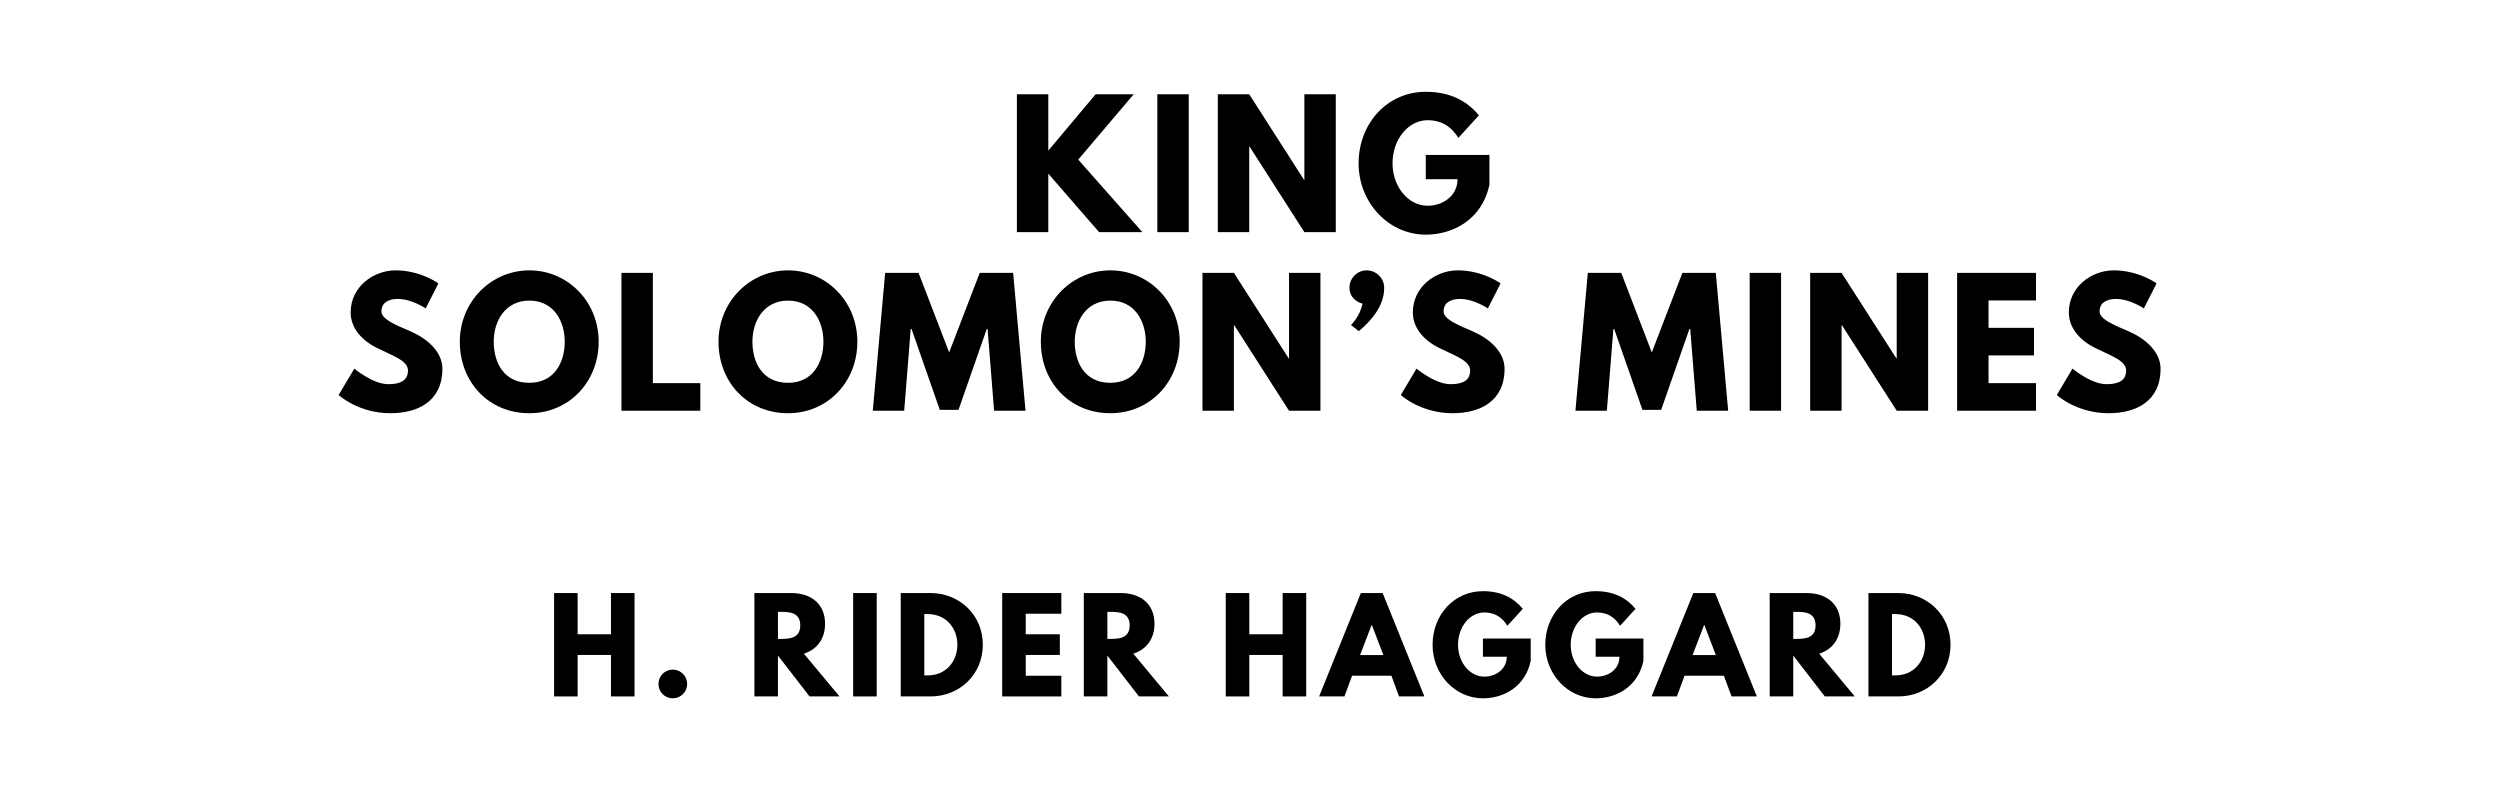
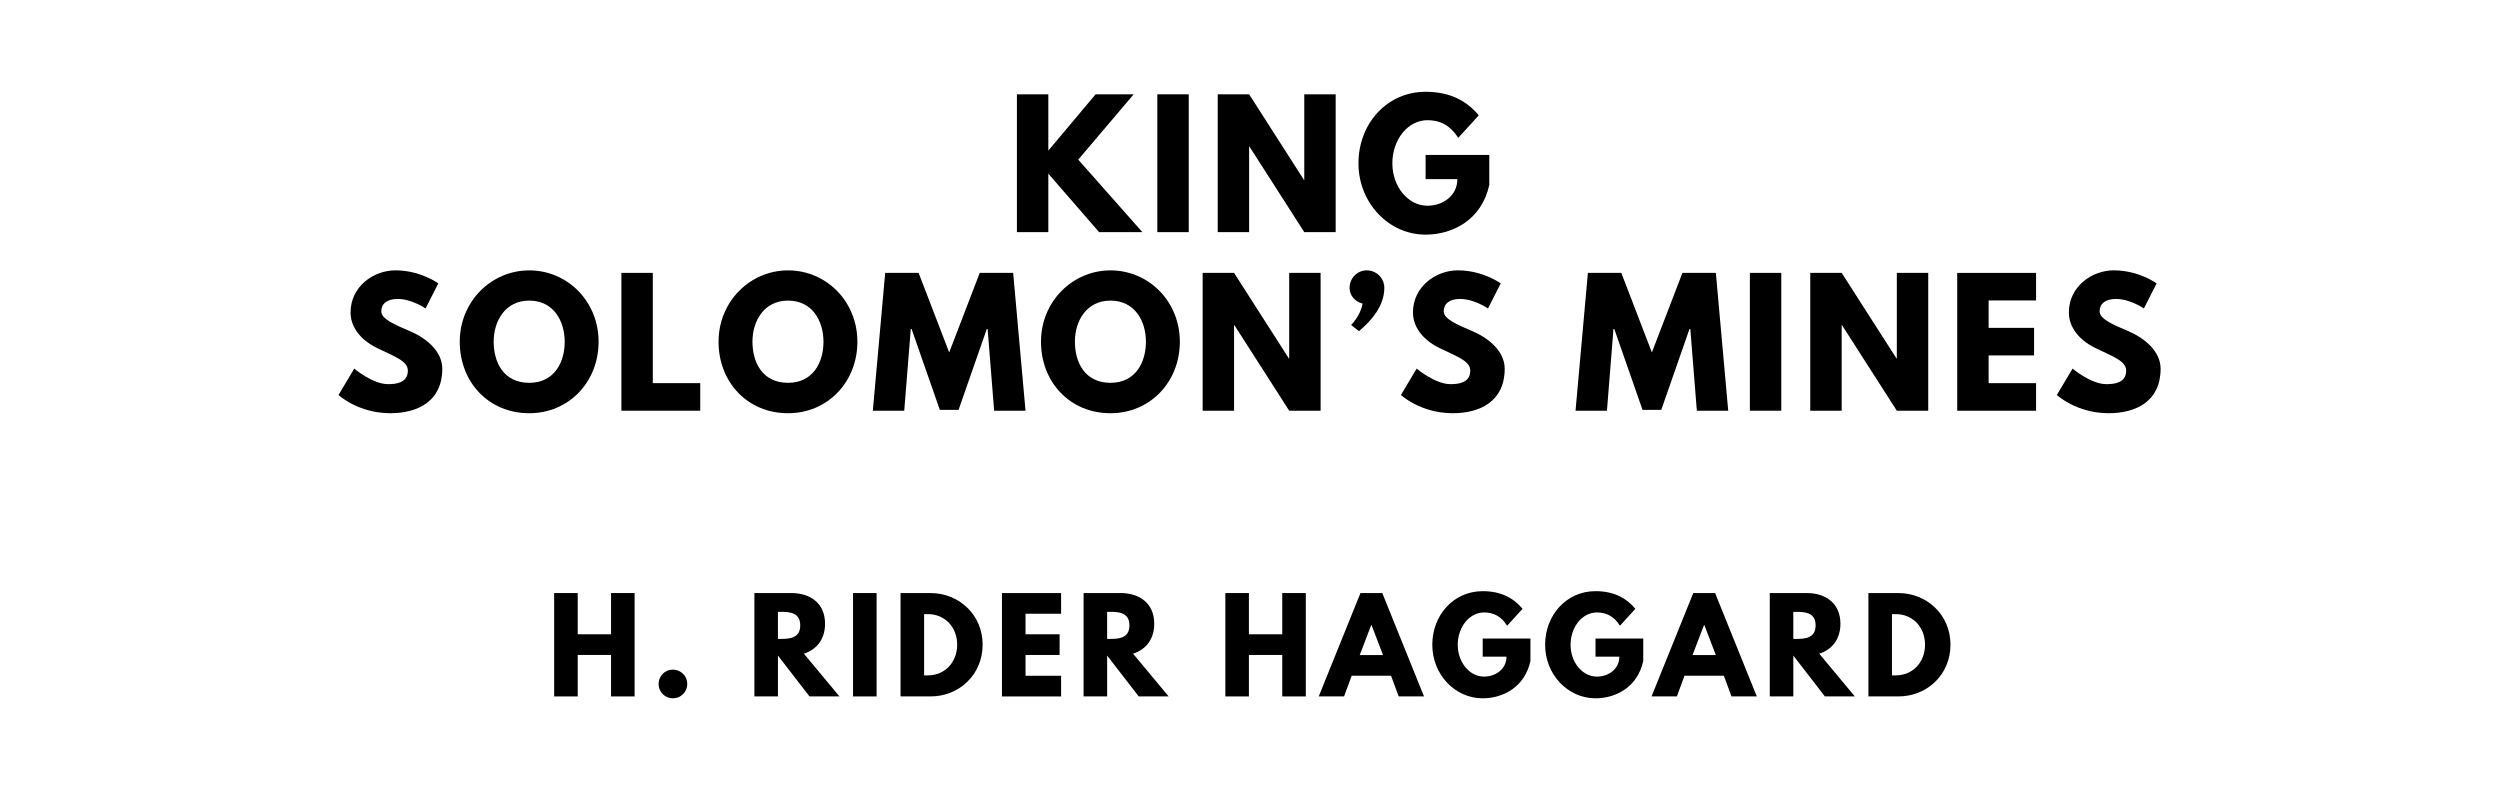
<svg xmlns="http://www.w3.org/2000/svg" version="1.1" viewBox="0 0 1400 440">
  <g aria-label="KING">
-     <path d="M 639.728,130 603.798,89.392 634.863,52.807 H 613.529 L 587.05,84.339 V 52.807 H 569.459 V 130 h 17.591 V 97.251 L 615.494,130 Z" />
-     <path d="M 665.697,52.807 H 648.107 V 130 h 17.591 z" />
-     <path d="m 699.572,82.094 h 0.187 L 730.449,130 h 17.591 V 52.807 h -17.591 v 47.906 h -0.187 L 699.572,52.807 H 681.981 V 130 h 17.591 z" />
-     <path d="m 834.085,86.772 h -35.649 v 13.567 h 17.778 c 0,9.45 -8.327,14.877 -16.749,14.877 -10.854,0 -19.649,-10.667 -19.649,-23.766 0,-13.38 8.795,-24.14 19.649,-24.14 6.83,0 12.725,2.713 17.216,9.918 L 828.19,64.596 c -6.737,-8.14 -16.187,-13.193 -29.754,-13.193 -21.708,0 -37.614,17.871 -37.614,40.047 0,22.082 16.842,39.953 37.614,39.953 15.158,0 31.439,-8.327 35.649,-27.883 z" />
+     <path d="M639.73,130.00l-24.23,0.00l-28.44-32.75l0.00,32.75l-17.59,0.00l0.00-77.19l17.59,0.00l0.00,31.53l26.48-31.53l21.33,0.00l-31.06,36.58z" />
+     <path d="M665.69,52.81l0.00,77.19l-17.59,0.00l0.00-77.19l17.59,0.00z" />
+     <path d="M699.51,82.09l0.00,47.91l-17.59,0.00l0.00-77.19l17.59,0.00l30.69,47.91l0.19,0.00l0.00-47.91l17.59,0.00l0.00,77.19l-17.59,0.00l-30.69-47.91l-0.19,0.00z" />
+     <path d="M834.00,86.77l0.00,16.75c-4.21,19.56-20.49,27.88-35.65,27.88c-20.77,0.00-37.61-17.87-37.61-39.95c0.00-22.18,15.91-40.05,37.61-40.05c13.57,0.00,23.02,5.05,29.75,13.19l-11.51,12.63c-4.49-7.20-10.39-9.92-17.22-9.92c-10.85,0.00-19.65,10.76-19.65,24.14c0.00,13.10,8.80,23.77,19.65,23.77c8.42,0.00,16.75-5.43,16.75-14.88l-17.78,0.00l0.00-13.57l35.65,0.00z" />
  </g>
  <g aria-label="SOLOMON’S MINES">
-     <path d="m 221.537,151.404 c -12.444,0 -25.17,9.17 -25.17,23.579 0,8.047 5.427,15.251 14.69,19.836 9.17,4.585 17.404,7.111 17.404,12.725 0,7.205 -7.298,7.579 -11.134,7.579 -8.608,0 -18.901,-8.702 -18.901,-8.702 l -8.795,14.784 c 0,0 10.947,10.199 29.006,10.199 15.064,0 29.099,-6.456 29.099,-24.889 0,-10.105 -9.45,-17.404 -18.058,-21.053 -8.795,-3.743 -16.094,-6.83 -16.094,-11.135 0,-4.211 3.181,-6.924 9.17,-6.924 7.953,0 15.626,5.333 15.626,5.333 l 7.111,-14.035 c 0,0 -9.918,-7.298 -23.953,-7.298 z" />
-     <path d="m 257.496,191.357 c 0,22.55 16.094,40.047 38.924,40.047 22.175,0 38.83,-17.497 38.83,-40.047 0,-22.55 -17.404,-39.953 -38.83,-39.953 -21.24,0 -38.924,17.404 -38.924,39.953 z m 18.994,0 c 0,-11.509 6.363,-23.018 19.93,-23.018 13.661,0 19.836,11.509 19.836,23.018 0,11.509 -5.801,23.018 -19.836,23.018 -14.409,0 -19.93,-11.509 -19.93,-23.018 z" />
-     <path d="M 365.602,152.807 H 348.012 V 230 h 44.164 v -15.439 h -26.573 z" />
-     <path d="m 402.364,191.357 c 0,22.55 16.094,40.047 38.924,40.047 22.175,0 38.83,-17.497 38.83,-40.047 0,-22.55 -17.404,-39.953 -38.83,-39.953 -21.24,0 -38.924,17.404 -38.924,39.953 z m 18.994,0 c 0,-11.509 6.363,-23.018 19.93,-23.018 13.661,0 19.836,11.509 19.836,23.018 0,11.509 -5.801,23.018 -19.836,23.018 -14.409,0 -19.93,-11.509 -19.93,-23.018 z" />
-     <path d="m 556.693,230 h 17.591 l -6.924,-77.193 H 548.646 l -17.123,44.538 -17.123,-44.538 H 495.687 L 488.763,230 h 17.591 l 3.649,-45.754 h 0.468 l 15.813,45.287 h 10.48 l 15.813,-45.287 h 0.468 z" />
-     <path d="m 582.868,191.357 c 0,22.55 16.094,40.047 38.924,40.047 22.175,0 38.83,-17.497 38.83,-40.047 0,-22.55 -17.404,-39.953 -38.83,-39.953 -21.24,0 -38.924,17.404 -38.924,39.953 z m 18.994,0 c 0,-11.509 6.363,-23.018 19.93,-23.018 13.661,0 19.836,11.509 19.836,23.018 0,11.509 -5.801,23.018 -19.836,23.018 -14.409,0 -19.93,-11.509 -19.93,-23.018 z" />
-     <path d="m 690.975,182.094 h 0.187 L 721.852,230 h 17.591 v -77.193 h -17.591 v 47.906 h -0.187 L 690.975,152.807 H 673.384 V 230 h 17.591 z" />
-     <path d="m 765.325,151.404 c -5.333,0 -9.637,4.398 -9.637,9.825 0,4.398 3.181,7.766 7.298,8.795 C 761.675,177.135 756.529,182 756.529,182 l 4.398,3.462 c 6.83,-5.708 14.222,-14.035 14.222,-24.234 0,-5.427 -4.398,-9.825 -9.825,-9.825 z" />
-     <path d="m 816.361,151.404 c -12.444,0 -25.17,9.17 -25.17,23.579 0,8.047 5.427,15.251 14.69,19.836 9.17,4.585 17.404,7.111 17.404,12.725 0,7.205 -7.298,7.579 -11.134,7.579 -8.608,0 -18.901,-8.702 -18.901,-8.702 l -8.795,14.784 c 0,0 10.947,10.199 29.006,10.199 15.064,0 29.099,-6.456 29.099,-24.889 0,-10.105 -9.45,-17.404 -18.058,-21.053 -8.795,-3.743 -16.094,-6.83 -16.094,-11.135 0,-4.211 3.181,-6.924 9.17,-6.924 7.953,0 15.626,5.333 15.626,5.333 l 7.111,-14.035 c 0,0 -9.918,-7.298 -23.953,-7.298 z" />
-     <path d="m 950.18,230 h 17.591 l -6.924,-77.193 h -18.713 l -17.123,44.538 -17.123,-44.538 H 889.174 L 882.25,230 h 17.591 l 3.649,-45.754 h 0.468 l 15.813,45.287 h 10.48 l 15.813,-45.287 h 0.468 z" />
-     <path d="M 997.408,152.807 H 979.817 V 230 h 17.591 z" />
-     <path d="m 1031.282,182.094 h 0.187 L 1062.159,230 h 17.591 v -77.193 h -17.591 v 47.906 h -0.187 l -30.69,-47.906 h -17.591 V 230 h 17.591 z" />
-     <path d="m 1140.158,152.807 h -44.164 V 230 h 44.164 v -15.439 h -26.573 v -15.532 h 25.45 v -15.439 h -25.45 v -15.345 h 26.573 z" />
-     <path d="m 1183.715,151.404 c -12.444,0 -25.17,9.17 -25.17,23.579 0,8.047 5.427,15.251 14.69,19.836 9.169,4.585 17.404,7.111 17.404,12.725 0,7.205 -7.298,7.579 -11.134,7.579 -8.608,0 -18.901,-8.702 -18.901,-8.702 l -8.795,14.784 c 0,0 10.947,10.199 29.006,10.199 15.064,0 29.099,-6.456 29.099,-24.889 0,-10.105 -9.45,-17.404 -18.058,-21.053 -8.795,-3.743 -16.093,-6.83 -16.093,-11.135 0,-4.211 3.181,-6.924 9.17,-6.924 7.953,0 15.626,5.333 15.626,5.333 l 7.111,-14.035 c 0,0 -9.918,-7.298 -23.953,-7.298 z" />
+     <path d="M221.49,151.40c14.04,0.00,23.95,7.30,23.95,7.30l-7.11,14.04s-7.67-5.33-15.63-5.33c-5.99,0.00-9.17,2.71-9.17,6.92c0.00,4.30,7.30,7.39,16.09,11.13c8.61,3.65,18.06,10.95,18.06,21.05c0.00,18.43-14.04,24.89-29.10,24.89c-18.06,0.00-29.01-10.20-29.01-10.20l8.80-14.78s10.29,8.70,18.90,8.70c3.84,0.00,11.13-0.37,11.13-7.58c0.00-5.61-8.23-8.14-17.40-12.73c-9.26-4.58-14.69-11.79-14.69-19.84c0.00-14.41,12.73-23.58,25.17-23.58z" />
+     <path d="M257.46,191.36c0.00-22.55,17.68-39.95,38.92-39.95c21.43,0.00,38.83,17.40,38.83,39.95s-16.65,40.05-38.83,40.05c-22.83,0.00-38.92-17.50-38.92-40.05z  M276.46,191.36c0.00,11.51,5.52,23.02,19.93,23.02c14.04,0.00,19.84-11.51,19.84-23.02s-6.18-23.02-19.84-23.02c-13.57,0.00-19.93,11.51-19.93,23.02z" />
+     <path d="M365.57,152.81l0.00,61.75l26.57,0.00l0.00,15.44l-44.16,0.00l0.00-77.19l17.59,0.00z" />
+     <path d="M402.39,191.36c0.00-22.55,17.68-39.95,38.92-39.95c21.43,0.00,38.83,17.40,38.83,39.95s-16.65,40.05-38.83,40.05c-22.83,0.00-38.92-17.50-38.92-40.05z  M421.38,191.36c0.00,11.51,5.52,23.02,19.93,23.02c14.04,0.00,19.84-11.51,19.84-23.02s-6.18-23.02-19.84-23.02c-13.57,0.00-19.93,11.51-19.93,23.02z" />
+     <path d="M556.72,230.00l-3.65-45.75l-0.47,0.00l-15.81,45.29l-10.48,0.00l-15.81-45.29l-0.47,0.00l-3.65,45.75l-17.59,0.00l6.92-77.19l18.71,0.00l17.12,44.54l17.12-44.54l18.71,0.00l6.92,77.19l-17.59,0.00z" />
+     <path d="M582.96,191.36c0.00-22.55,17.68-39.95,38.92-39.95c21.43,0.00,38.83,17.40,38.83,39.95s-16.65,40.05-38.83,40.05c-22.83,0.00-38.92-17.50-38.92-40.05z  M601.95,191.36c0.00,11.51,5.52,23.02,19.93,23.02c14.04,0.00,19.84-11.51,19.84-23.02s-6.18-23.02-19.84-23.02c-13.57,0.00-19.93,11.51-19.93,23.02z" />
+     <path d="M691.07,182.09l0.00,47.91l-17.59,0.00l0.00-77.19l17.59,0.00l30.69,47.91l0.19,0.00l0.00-47.91l17.59,0.00l0.00,77.19l-17.59,0.00l-30.69-47.91l-0.19,0.00z" />
+     <path d="M765.40,151.40c5.43,0.00,9.82,4.40,9.82,9.82c0.00,10.20-7.39,18.53-14.22,24.23l-4.40-3.46s5.15-4.87,6.46-11.98c-4.12-1.03-7.30-4.40-7.30-8.80c0.00-5.43,4.30-9.82,9.64-9.82z" />
+     <path d="M816.44,151.40c14.04,0.00,23.95,7.30,23.95,7.30l-7.11,14.04s-7.67-5.33-15.63-5.33c-5.99,0.00-9.17,2.71-9.17,6.92c0.00,4.30,7.30,7.39,16.09,11.13c8.61,3.65,18.06,10.95,18.06,21.05c0.00,18.43-14.04,24.89-29.10,24.89c-18.06,0.00-29.01-10.20-29.01-10.20l8.80-14.78s10.29,8.70,18.90,8.70c3.84,0.00,11.13-0.37,11.13-7.58c0.00-5.61-8.23-8.14-17.40-12.73c-9.26-4.58-14.69-11.79-14.69-19.84c0.00-14.41,12.73-23.58,25.17-23.58z" />
+     <path d="M950.23,230.00l-3.65-45.75l-0.47,0.00l-15.81,45.29l-10.48,0.00l-15.81-45.29l-0.47,0.00l-3.65,45.75l-17.59,0.00l6.92-77.19l18.71,0.00l17.12,44.54l17.12-44.54l18.71,0.00l6.92,77.19l-17.59,0.00z" />
+     <path d="M997.52,152.81l0.00,77.19l-17.59,0.00l0.00-77.19l17.59,0.00z" />
+     <path d="M1031.34,182.09l0.00,47.91l-17.59,0.00l0.00-77.19l17.59,0.00l30.69,47.91l0.19,0.00l0.00-47.91l17.59,0.00l0.00,77.19l-17.59,0.00l-30.69-47.91l-0.19,0.00z" />
+     <path d="M1140.20,152.81l0.00,15.44l-26.57,0.00l0.00,15.35l25.45,0.00l0.00,15.44l-25.45,0.00l0.00,15.53l26.57,0.00l0.00,15.44l-44.16,0.00l0.00-77.19l44.16,0.00z" />
+     <path d="M1183.75,151.40c14.04,0.00,23.95,7.30,23.95,7.30l-7.11,14.04s-7.67-5.33-15.63-5.33c-5.99,0.00-9.17,2.71-9.17,6.92c0.00,4.30,7.30,7.39,16.09,11.13c8.61,3.65,18.06,10.95,18.06,21.05c0.00,18.43-14.04,24.89-29.10,24.89c-18.06,0.00-29.01-10.20-29.01-10.20l8.80-14.78s10.29,8.70,18.90,8.70c3.84,0.00,11.13-0.37,11.13-7.58c0.00-5.61-8.23-8.14-17.40-12.73c-9.26-4.58-14.69-11.79-14.69-19.84c0.00-14.41,12.73-23.58,25.17-23.58z" />
  </g>
  <g aria-label="H. RIDER HAGGARD">
-     <path d="M 323.475,366.772 H 342.142 V 390 h 13.193 V 332.105 H 342.142 v 23.088 H 323.475 V 332.105 H 310.282 V 390 h 13.193 z" />
-     <path d="m 376.736,374.982 c -4.421,0 -8,3.579 -8,8.07 0,4.421 3.579,8 8,8 4.491,0 8.07,-3.579 8.07,-8 0,-4.491 -3.579,-8.07 -8.07,-8.07 z" />
-     <path d="M 422.459,332.105 V 390 h 13.193 V 367.123 L 453.336,390 H 470.108 l -19.93,-23.93 c 7.088,-2.246 11.86,-8.07 11.86,-16.772 0,-11.368 -8.14,-17.193 -18.877,-17.193 z m 13.193,25.684 v -15.158 h 1.544 c 4.982,0 10.947,0.351 10.947,7.579 0,7.228 -5.965,7.579 -10.947,7.579 z" />
-     <path d="M 490.953,332.105 H 477.76 V 390 h 13.193 z" />
-     <path d="M 504.416,332.105 V 390 h 16.772 c 15.93,0 29.193,-12.07 29.193,-28.982 0,-16.842 -13.333,-28.912 -29.193,-28.912 z m 13.193,46.105 v -34.316 h 2.035 c 9.825,0 16.491,7.509 16.491,17.193 -0.07,9.684 -6.737,17.123 -16.491,17.123 z" />
-     <path d="m 594.348,332.105 h -33.123 V 390 h 33.123 v -11.579 h -19.93 v -11.649 h 19.088 v -11.579 h -19.088 v -11.509 h 19.93 z" />
-     <path d="M 606.933,332.105 V 390 h 13.193 V 367.123 L 637.81,390 h 16.772 l -19.93,-23.93 c 7.088,-2.246 11.86,-8.07 11.86,-16.772 0,-11.368 -8.14,-17.193 -18.877,-17.193 z m 13.193,25.684 v -15.158 h 1.544 c 4.982,0 10.947,0.351 10.947,7.579 0,7.228 -5.965,7.579 -10.947,7.579 z" />
-     <path d="m 699.616,366.772 h 18.667 V 390 h 13.193 v -57.895 h -13.193 v 23.088 H 699.616 V 332.105 H 686.423 V 390 h 13.193 z" />
-     <path d="M 774.28,332.105 H 762.07 L 738.701,390 h 14.175 l 4.281,-11.579 h 22.035 L 783.473,390 h 14.175 z m 0.421,34.737 H 761.649 L 768.105,350 h 0.14 z" />
-     <path d="m 857.189,357.579 h -26.737 v 10.175 h 13.333 c 0,7.088 -6.246,11.158 -12.561,11.158 -8.14,0 -14.737,-8 -14.737,-17.825 0,-10.035 6.596,-18.105 14.737,-18.105 5.123,0 9.544,2.035 12.912,7.439 l 8.632,-9.474 c -5.053,-6.105 -12.14,-9.895 -22.316,-9.895 -16.281,0 -28.211,13.404 -28.211,30.035 0,16.561 12.632,29.965 28.211,29.965 11.368,0 23.579,-6.246 26.737,-20.912 z" />
-     <path d="m 920.303,357.579 h -26.737 v 10.175 h 13.333 c 0,7.088 -6.246,11.158 -12.561,11.158 -8.14,0 -14.737,-8 -14.737,-17.825 0,-10.035 6.596,-18.105 14.737,-18.105 5.123,0 9.544,2.035 12.912,7.439 l 8.632,-9.474 c -5.053,-6.105 -12.14,-9.895 -22.316,-9.895 -16.281,0 -28.211,13.404 -28.211,30.035 0,16.561 12.632,29.965 28.211,29.965 11.368,0 23.579,-6.246 26.737,-20.912 z" />
-     <path d="M 960.47,332.105 H 948.259 L 924.891,390 h 14.175 l 4.281,-11.579 h 22.035 L 969.663,390 h 14.175 z m 0.421,34.737 H 947.838 L 954.294,350 h 0.14 z" />
-     <path d="M 991.028,332.105 V 390 h 13.193 V 367.123 L 1021.905,390 h 16.772 l -19.93,-23.93 c 7.088,-2.246 11.86,-8.07 11.86,-16.772 0,-11.368 -8.14,-17.193 -18.877,-17.193 z m 13.193,25.684 v -15.158 h 1.544 c 4.982,0 10.947,0.351 10.947,7.579 0,7.228 -5.965,7.579 -10.947,7.579 z" />
-     <path d="M 1046.33,332.105 V 390 h 16.772 c 15.93,0 29.193,-12.07 29.193,-28.982 0,-16.842 -13.333,-28.912 -29.193,-28.912 z m 13.193,46.105 v -34.316 h 2.035 c 9.825,0 16.491,7.509 16.491,17.193 -0.07,9.684 -6.737,17.123 -16.491,17.123 z" />
+     <path d="M323.52,366.77l0.00,23.23l-13.19,0.00l0.00-57.89l13.19,0.00l0.00,23.09l18.67,0.00l0.00-23.09l13.19,0.00l0.00,57.89l-13.19,0.00l0.00-23.23l-18.67,0.00z" />
+     <path d="M376.80,374.98c4.49,0.00,8.07,3.58,8.07,8.07c0.00,4.42-3.58,8.00-8.07,8.00c-4.42,0.00-8.00-3.58-8.00-8.00c0.00-4.49,3.58-8.07,8.00-8.07z" />
+     <path d="M422.45,332.11l20.70,0.00c10.74,0.00,18.88,5.82,18.88,17.19c0.00,8.70-4.77,14.53-11.86,16.77l19.93,23.93l-16.77,0.00l-17.68-22.88l0.00,22.88l-13.19,0.00l0.00-57.89z  M435.64,357.79l1.54,0.00c4.98,0.00,10.95-0.35,10.95-7.58s-5.96-7.58-10.95-7.58l-1.54,0.00l0.00,15.16z" />
+     <path d="M490.89,332.11l0.00,57.89l-13.19,0.00l0.00-57.89l13.19,0.00z" />
+     <path d="M504.31,332.11l16.77,0.00c15.86,0.00,29.19,12.07,29.19,28.91c0.00,16.91-13.26,28.98-29.19,28.98l-16.77,0.00l0.00-57.89z  M517.50,378.21l2.04,0.00c9.75,0.00,16.42-7.44,16.49-17.12c0.00-9.68-6.67-17.19-16.49-17.19l-2.04,0.00l0.00,34.32z" />
+     <path d="M594.22,332.11l0.00,11.58l-19.93,0.00l0.00,11.51l19.09,0.00l0.00,11.58l-19.09,0.00l0.00,11.65l19.93,0.00l0.00,11.58l-33.12,0.00l0.00-57.89l33.12,0.00z" />
+     <path d="M606.80,332.11l20.70,0.00c10.74,0.00,18.88,5.82,18.88,17.19c0.00,8.70-4.77,14.53-11.86,16.77l19.93,23.93l-16.77,0.00l-17.68-22.88l0.00,22.88l-13.19,0.00l0.00-57.89z  M619.99,357.79l1.54,0.00c4.98,0.00,10.95-0.35,10.95-7.58s-5.96-7.58-10.95-7.58l-1.54,0.00l0.00,15.16z" />
+     <path d="M699.39,366.77l0.00,23.23l-13.19,0.00l0.00-57.89l13.19,0.00l0.00,23.09l18.67,0.00l0.00-23.09l13.19,0.00l0.00,57.89l-13.19,0.00l0.00-23.23l-18.67,0.00z" />
+     <path d="M774.08,332.11l23.37,57.89l-14.18,0.00l-4.28-11.58l-22.04,0.00l-4.28,11.58l-14.18,0.00l23.37-57.89l12.21,0.00z  M774.50,366.84l-6.46-16.84l-0.14,0.00l-6.46,16.84l13.05,0.00z" />
+     <path d="M857.04,357.58l0.00,12.56c-3.16,14.67-15.37,20.91-26.74,20.91c-15.58,0.00-28.21-13.40-28.21-29.96c0.00-16.63,11.93-30.04,28.21-30.04c10.18,0.00,17.26,3.79,22.32,9.89l-8.63,9.47c-3.37-5.40-7.79-7.44-12.91-7.44c-8.14,0.00-14.74,8.07-14.74,18.11c0.00,9.82,6.60,17.82,14.74,17.82c6.32,0.00,12.56-4.07,12.56-11.16l-13.33,0.00l0.00-10.18l26.74,0.00z" />
+     <path d="M920.22,357.58l0.00,12.56c-3.16,14.67-15.37,20.91-26.74,20.91c-15.58,0.00-28.21-13.40-28.21-29.96c0.00-16.63,11.93-30.04,28.21-30.04c10.18,0.00,17.26,3.79,22.32,9.89l-8.63,9.47c-3.37-5.40-7.79-7.44-12.91-7.44c-8.14,0.00-14.74,8.07-14.74,18.11c0.00,9.82,6.60,17.82,14.74,17.82c6.32,0.00,12.56-4.07,12.56-11.16l-13.33,0.00l0.00-10.18l26.74,0.00z" />
+     <path d="M960.45,332.11l23.37,57.89l-14.18,0.00l-4.28-11.58l-22.04,0.00l-4.28,11.58l-14.18,0.00l23.37-57.89l12.21,0.00z  M960.87,366.84l-6.46-16.84l-0.14,0.00l-6.46,16.84l13.05,0.00z" />
+     <path d="M991.06,332.11l20.70,0.00c10.74,0.00,18.88,5.82,18.88,17.19c0.00,8.70-4.77,14.53-11.86,16.77l19.93,23.93l-16.77,0.00l-17.68-22.88l0.00,22.88l-13.19,0.00l0.00-57.89z  M1004.25,357.79l1.54,0.00c4.98,0.00,10.95-0.35,10.95-7.58s-5.96-7.58-10.95-7.58l-1.54,0.00l0.00,15.16z" />
+     <path d="M1046.31,332.11l16.77,0.00c15.86,0.00,29.19,12.07,29.19,28.91c0.00,16.91-13.26,28.98-29.19,28.98l-16.77,0.00l0.00-57.89z  M1059.50,378.21l2.04,0.00c9.75,0.00,16.42-7.44,16.49-17.12c0.00-9.68-6.67-17.19-16.49-17.19l-2.04,0.00l0.00,34.32z" />
  </g>
</svg>
